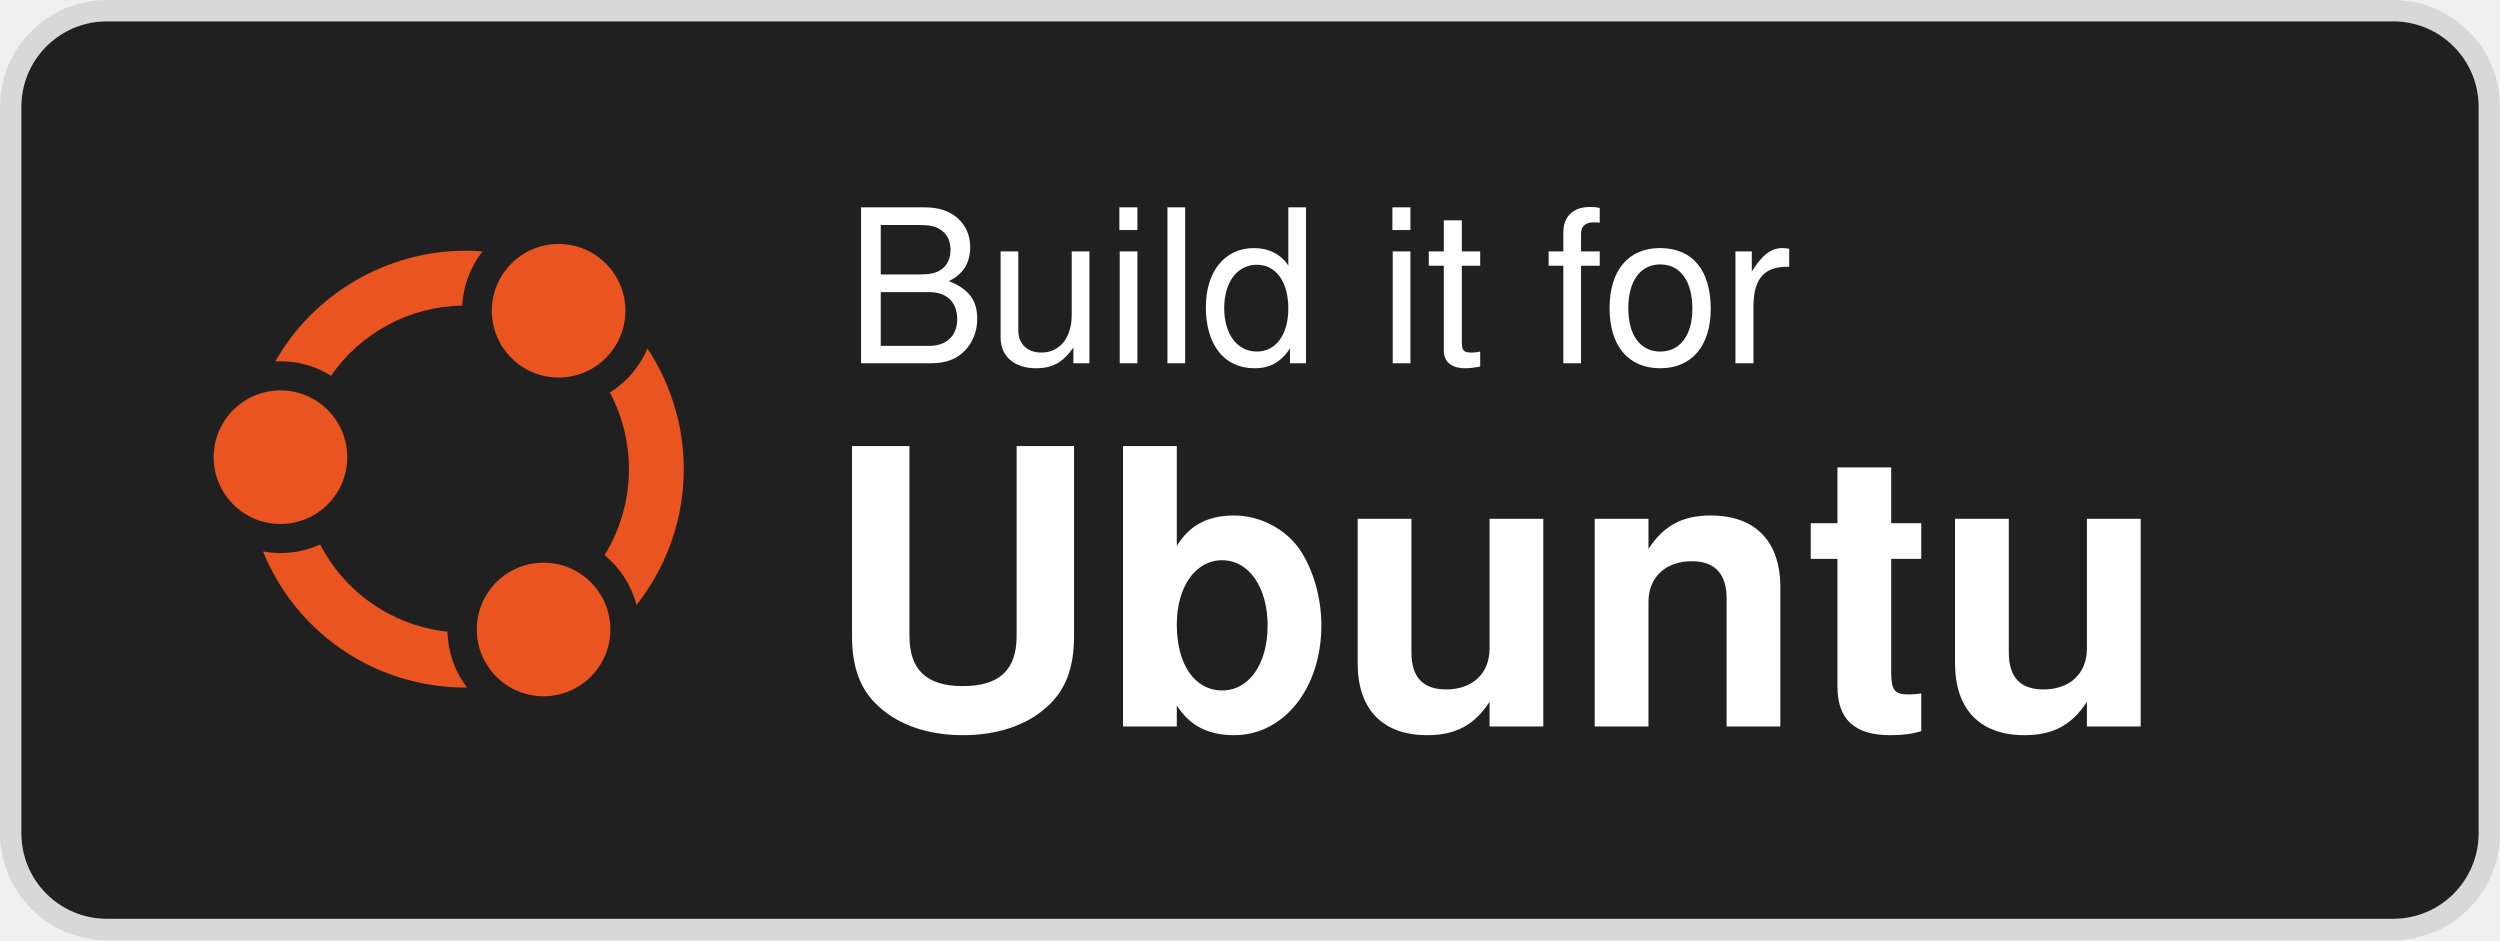
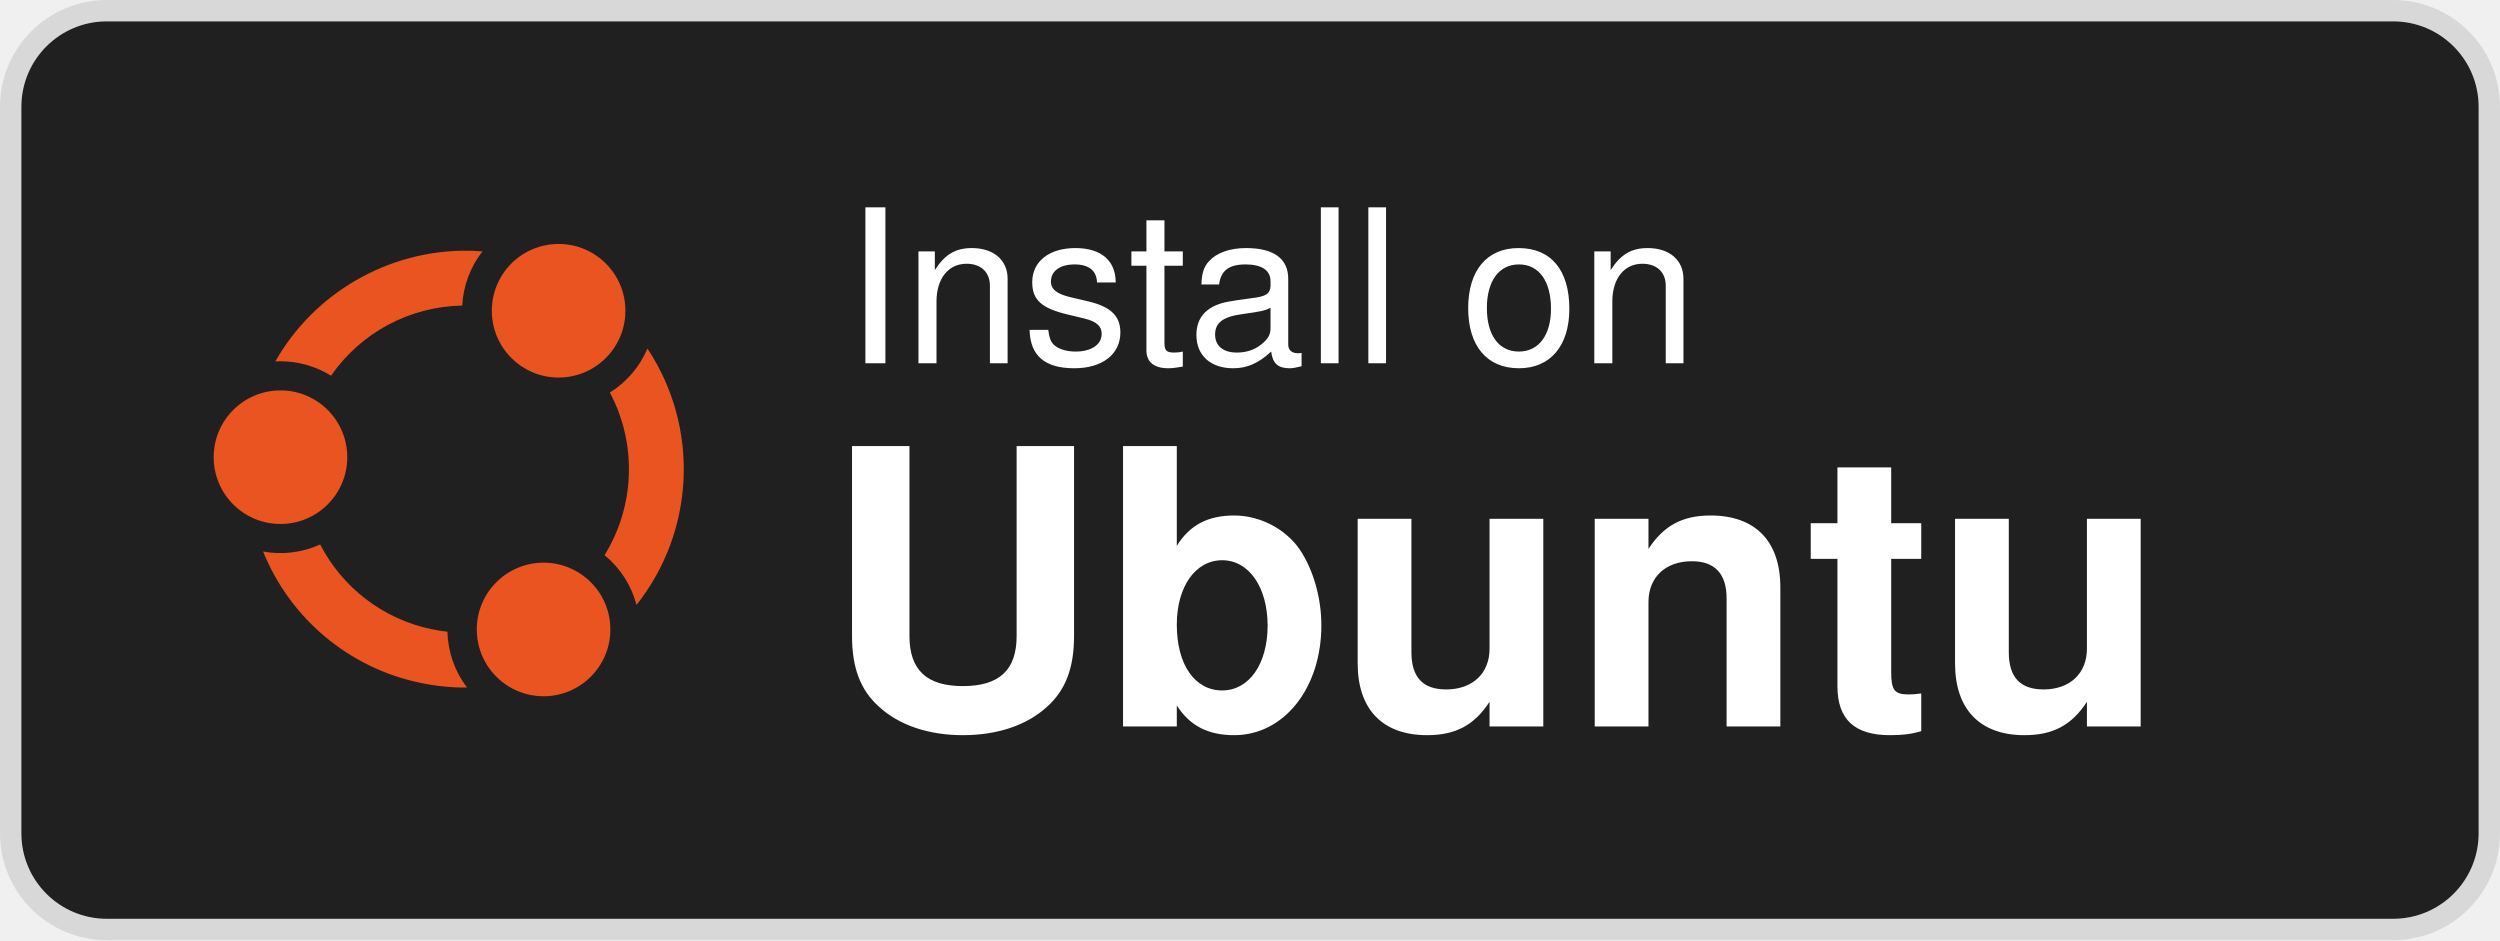
- <svg xmlns="http://www.w3.org/2000/svg" width="117" height="44" viewBox="0 0 117 44" fill="none" role="img" aria-label="Build it for Ubuntu">
+ <svg xmlns="http://www.w3.org/2000/svg" width="117" height="44" viewBox="0 0 117 44" fill="none" role="img" aria-label="Install on Ubuntu">
  <rect x="1" y="1" width="115" height="42" rx="4" fill="#202020" />
  <rect x="0.5" y="0.5" width="116" height="43" rx="4.5" stroke="black" stroke-opacity="0.1" />
  <path transform="translate(10 11) scale(0.9167)" fill="#E95420" d="M17.61.455a3.41 3.41 0 0 0-3.41 3.41 3.41 3.41 0 0 0 3.41 3.41 3.41 3.41 0 0 0 3.41-3.41 3.41 3.41 0 0 0-3.41-3.41zM12.92.8C8.923.777 5.137 2.941 3.148 6.451a4.5 4.5 0 0 1 .26-.007 4.92 4.92 0 0 1 2.585.737A8.316 8.316 0 0 1 12.688 3.6 4.944 4.944 0 0 1 13.723.834 11.008 11.008 0 0 0 12.92.8zm9.226 4.994a4.915 4.915 0 0 1-1.918 2.246 8.36 8.36 0 0 1-.273 8.303 4.89 4.89 0 0 1 1.632 2.54 11.156 11.156 0 0 0 .559-13.089zM3.41 7.932A3.41 3.41 0 0 0 0 11.342a3.41 3.41 0 0 0 3.41 3.409 3.41 3.41 0 0 0 3.41-3.41 3.41 3.41 0 0 0-3.41-3.41zm2.027 7.866a4.908 4.908 0 0 1-2.915.358 11.1 11.1 0 0 0 7.991 6.698 11.234 11.234 0 0 0 2.422.249 4.879 4.879 0 0 1-.999-2.85 8.484 8.484 0 0 1-.836-.136 8.304 8.304 0 0 1-5.663-4.32zm11.405.928a3.41 3.41 0 0 0-3.41 3.41 3.41 3.41 0 0 0 3.41 3.41 3.41 3.41 0 0 0 3.41-3.41 3.41 3.41 0 0 0-3.41-3.41z" />
  <g fill="#FFFFFF" font-family="'Segoe UI Variable Text','Segoe UI',-apple-system,BlinkMacSystemFont,'Helvetica Neue',Helvetica,Arial,sans-serif">
-     <text x="39.5" y="17" font-size="10">Build it for</text>
+     <text x="39.5" y="17" font-size="10">Install on</text>
    <text x="38.5" y="34" font-size="18" font-weight="600">Ubuntu</text>
  </g>
</svg>
